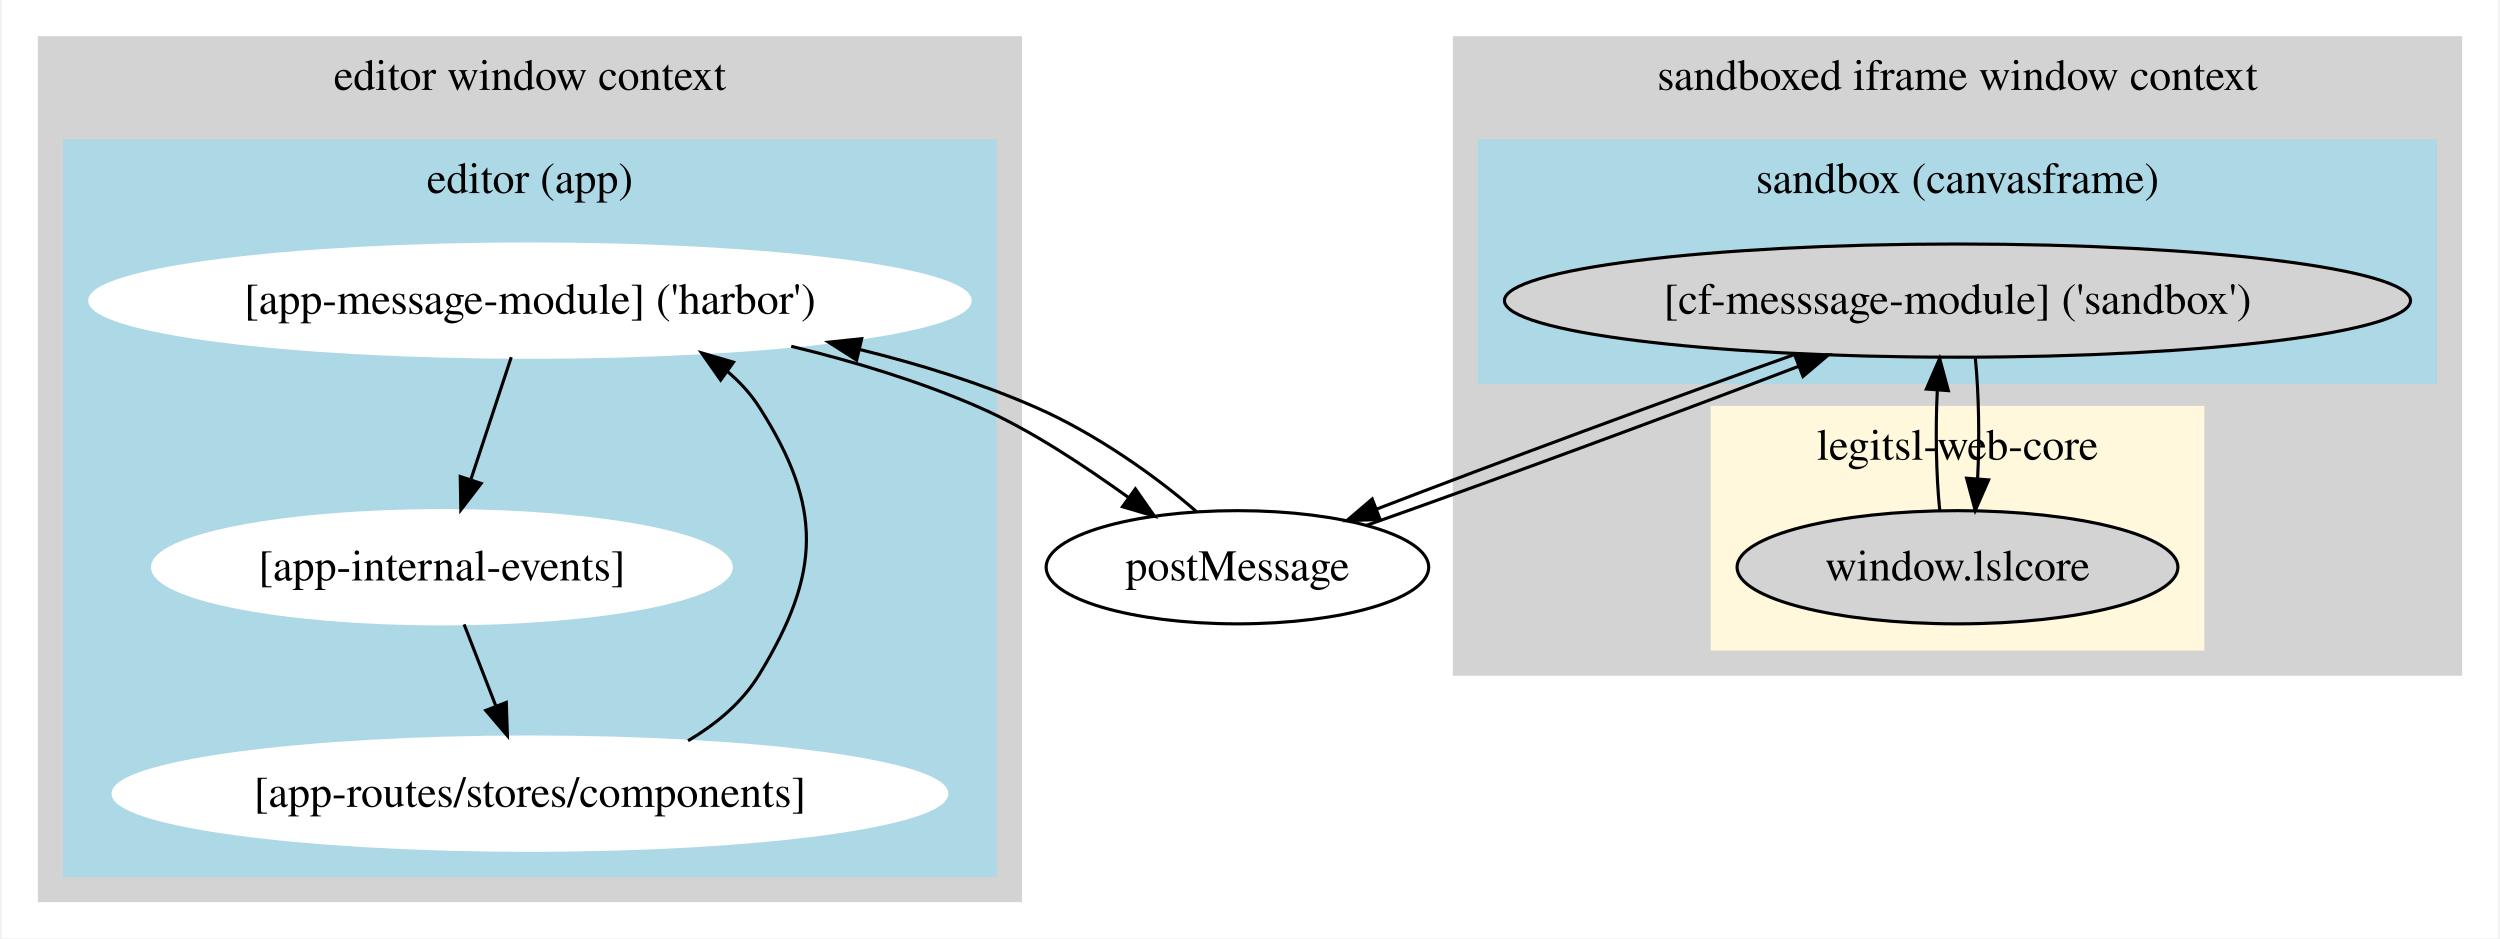
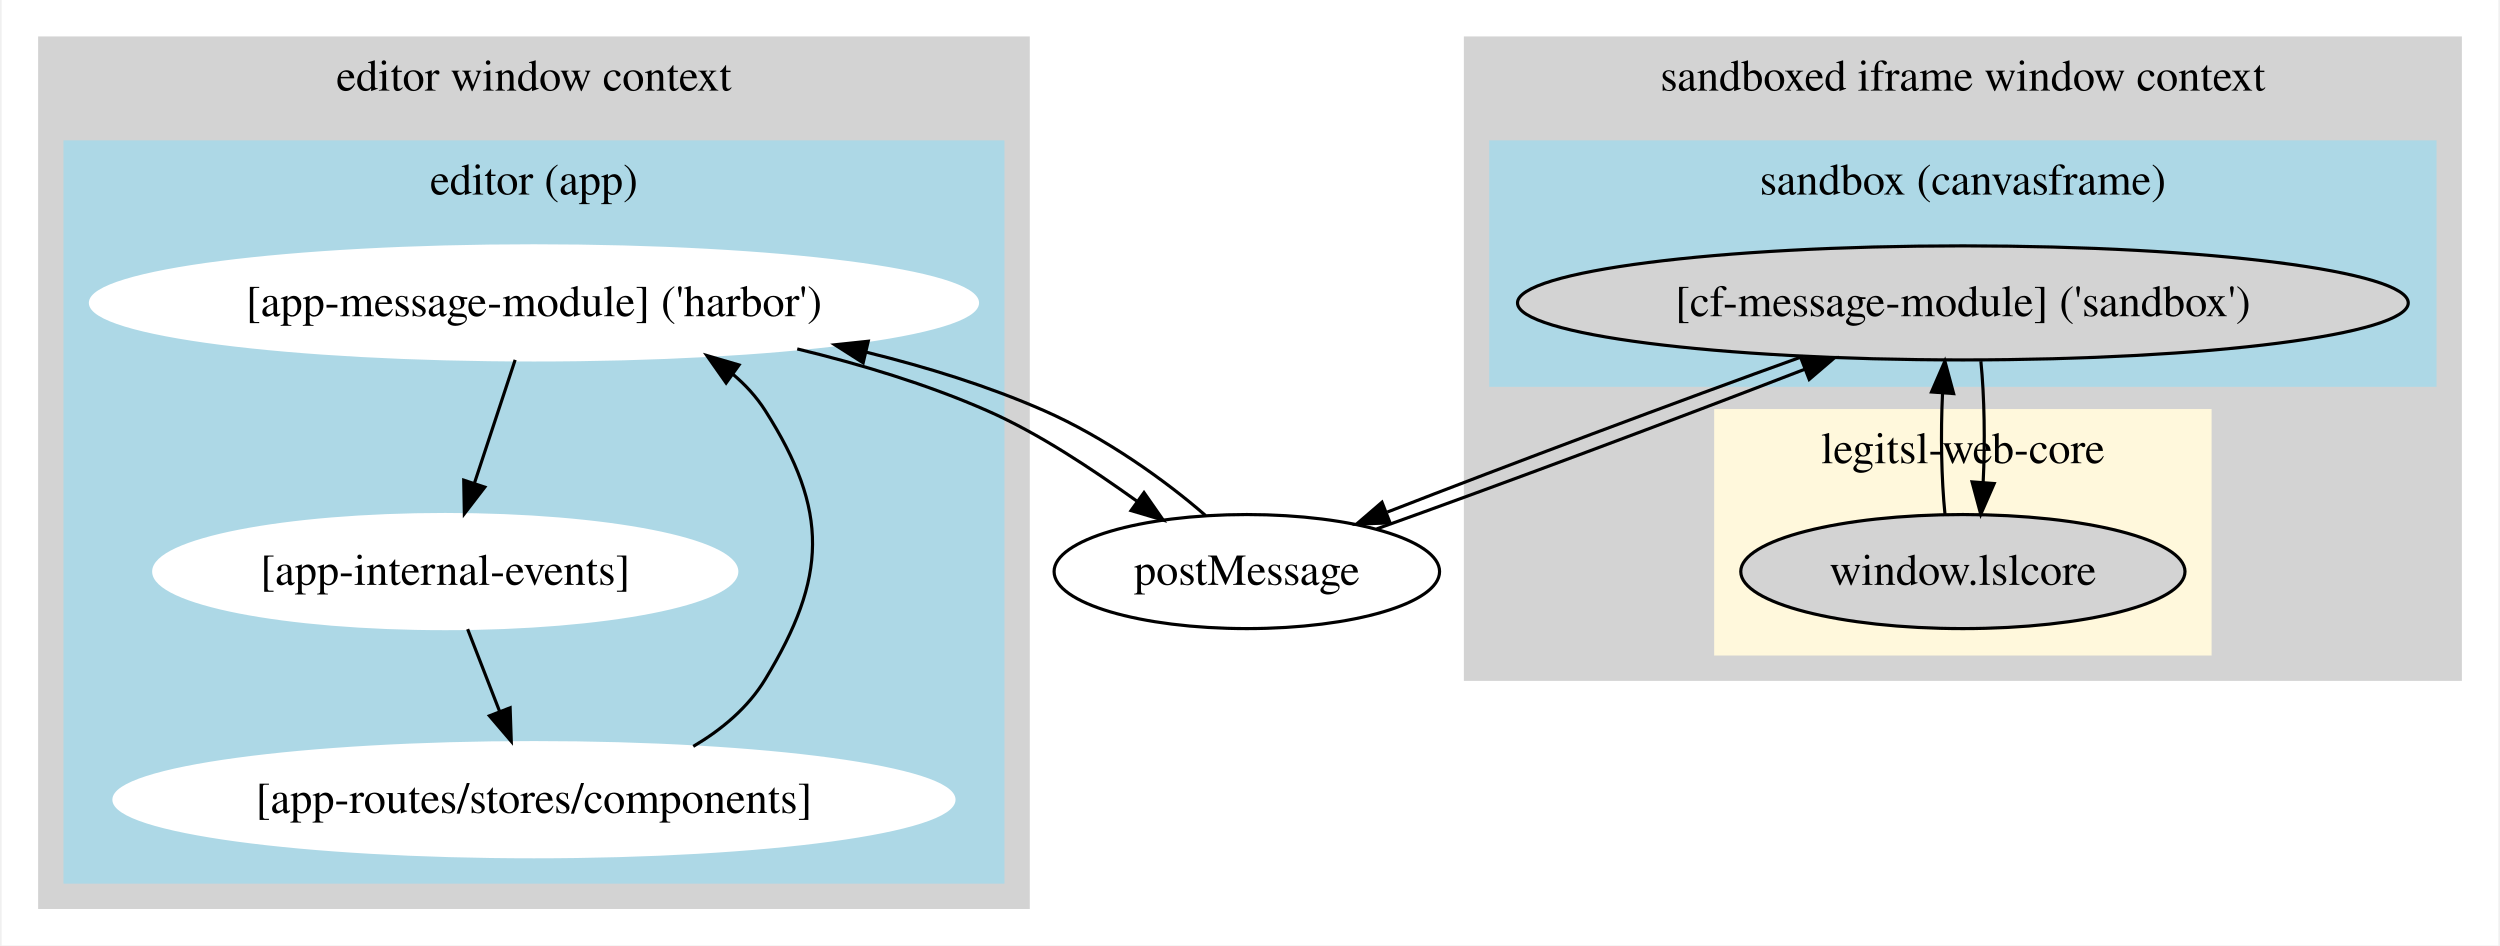
- <svg xmlns="http://www.w3.org/2000/svg" width="794pt" height="298pt" viewBox="0.00 0.00 794.00 298.40">
+ <svg xmlns="http://www.w3.org/2000/svg" width="788pt" height="298pt" viewBox="0.00 0.00 788.00 298.40">
  <g id="graph0" class="graph" transform="scale(1 1) rotate(0) translate(4 294.4)">
-     <polygon fill="#ffffff" stroke="transparent" points="-4,4 -4,-294.4 790,-294.4 790,4 -4,4" />
+     <polygon fill="#ffffff" stroke="transparent" points="-4,4 -4,-294.4 784,-294.4 784,4 -4,4" />
    <g id="clust1" class="cluster">
      <polygon fill="#d3d3d3" stroke="#d3d3d3" points="8,-8 8,-282.4 320,-282.4 320,-8 8,-8" />
      <text text-anchor="middle" x="164" y="-265.8" font-family="Times,serif" font-size="14.00" fill="#000000">editor window context</text>
    </g>
    <g id="clust2" class="cluster">
      <polygon fill="#add8e6" stroke="#add8e6" points="16,-16 16,-249.6 312,-249.6 312,-16 16,-16" />
      <text text-anchor="middle" x="164" y="-233" font-family="Times,serif" font-size="14.00" fill="#000000">editor (app)</text>
    </g>
    <g id="clust3" class="cluster">
-       <polygon fill="#d3d3d3" stroke="#d3d3d3" points="458,-80 458,-282.4 778,-282.4 778,-80 458,-80" />
-       <text text-anchor="middle" x="618" y="-265.8" font-family="Times,serif" font-size="14.00" fill="#000000">sandboxed iframe window context</text>
+       <polygon fill="#d3d3d3" stroke="#d3d3d3" points="458,-80 458,-282.4 772,-282.4 772,-80 458,-80" />
+       <text text-anchor="middle" x="615" y="-265.8" font-family="Times,serif" font-size="14.00" fill="#000000">sandboxed iframe window context</text>
    </g>
    <g id="clust4" class="cluster">
-       <polygon fill="#add8e6" stroke="#add8e6" points="466,-172.8 466,-249.6 770,-249.6 770,-172.8 466,-172.8" />
-       <text text-anchor="middle" x="618" y="-233" font-family="Times,serif" font-size="14.00" fill="#000000">sandbox (canvasframe)</text>
+       <polygon fill="#add8e6" stroke="#add8e6" points="466,-172.8 466,-249.6 764,-249.6 764,-172.8 466,-172.8" />
+       <text text-anchor="middle" x="615" y="-233" font-family="Times,serif" font-size="14.00" fill="#000000">sandbox (canvasframe)</text>
    </g>
    <g id="clust5" class="cluster">
-       <polygon fill="#fff8dc" stroke="#fff8dc" points="540,-88 540,-164.8 696,-164.8 696,-88 540,-88" />
-       <text text-anchor="middle" x="618" y="-148.2" font-family="Times,serif" font-size="14.00" fill="#000000">legitsl-web-core</text>
+       <polygon fill="#fff8dc" stroke="#fff8dc" points="537,-88 537,-164.8 693,-164.8 693,-88 537,-88" />
+       <text text-anchor="middle" x="615" y="-148.2" font-family="Times,serif" font-size="14.00" fill="#000000">legitsl-web-core</text>
    </g>
    <g id="node1" class="node">
      <ellipse fill="#ffffff" stroke="#ffffff" cx="164" cy="-198.8" rx="139.989" ry="18" />
      <text text-anchor="middle" x="164" y="-194.6" font-family="Times,serif" font-size="14.00" fill="#000000">[app-message-module] ('harbor')</text>
    </g>
    <g id="node2" class="node">
      <ellipse fill="#ffffff" stroke="#ffffff" cx="136" cy="-114" rx="92.01" ry="18" />
      <text text-anchor="middle" x="136" y="-109.8" font-family="Times,serif" font-size="14.00" fill="#000000">[app-internal-events]</text>
    </g>
    <g id="edge1" class="edge">
      <path fill="none" stroke="#000000" d="M158.062,-180.816C154.338,-169.537 149.459,-154.762 145.237,-141.975" />
      <polygon fill="#000000" stroke="#000000" points="148.485,-140.649 142.026,-132.25 141.838,-142.844 148.485,-140.649" />
    </g>
    <g id="node6" class="node">
      <ellipse fill="none" stroke="#000000" cx="389" cy="-114" rx="60.833" ry="18" />
      <text text-anchor="middle" x="389" y="-109.8" font-family="Times,serif" font-size="14.00" fill="#000000">postMessage</text>
    </g>
    <g id="edge6" class="edge">
      <path fill="none" stroke="#000000" d="M247.095,-184.272C267.145,-179.423 288.185,-173.067 307,-164.8 323.506,-157.547 340.142,-146.342 354.209,-136.299" />
      <polygon fill="#000000" stroke="#000000" points="356.546,-138.929 362.612,-130.242 352.453,-133.25 356.546,-138.929" />
    </g>
    <g id="node3" class="node">
      <ellipse fill="#ffffff" stroke="#ffffff" cx="164" cy="-42" rx="132.564" ry="18" />
      <text text-anchor="middle" x="164" y="-37.8" font-family="Times,serif" font-size="14.00" fill="#000000">[app-routes/stores/components]</text>
    </g>
    <g id="edge2" class="edge">
      <path fill="none" stroke="#000000" d="M143.066,-95.831C146.126,-87.962 149.778,-78.571 153.168,-69.853" />
      <polygon fill="#000000" stroke="#000000" points="156.477,-71.002 156.839,-60.413 149.953,-68.465 156.477,-71.002" />
    </g>
    <g id="edge3" class="edge">
      <path fill="none" stroke="#000000" d="M214.282,-58.823C223.328,-64.162 231.589,-71.083 237,-80 256.552,-112.221 257.257,-133.018 237,-164.8 234.207,-169.182 230.685,-173.009 226.707,-176.349" />
      <polygon fill="#000000" stroke="#000000" points="224.649,-173.518 218.562,-182.19 228.728,-179.206 224.649,-173.518" />
    </g>
    <g id="node4" class="node">
-       <ellipse fill="#d3d3d3" stroke="#000000" cx="618" cy="-198.8" rx="144.082" ry="18" />
-       <text text-anchor="middle" x="618" y="-194.6" font-family="Times,serif" font-size="14.00" fill="#000000">[cf-messsage-module] ('sandbox')</text>
+       <ellipse fill="#d3d3d3" stroke="#000000" cx="615" cy="-198.8" rx="140.57" ry="18" />
+       <text text-anchor="middle" x="615" y="-194.6" font-family="Times,serif" font-size="14.00" fill="#000000">[cf-message-module] ('sandbox')</text>
    </g>
    <g id="node5" class="node">
-       <ellipse fill="#d3d3d3" stroke="#000000" cx="618" cy="-114" rx="70.105" ry="18" />
-       <text text-anchor="middle" x="618" y="-109.8" font-family="Times,serif" font-size="14.00" fill="#000000">window.lslcore</text>
+       <ellipse fill="#d3d3d3" stroke="#000000" cx="615" cy="-114" rx="70.105" ry="18" />
+       <text text-anchor="middle" x="615" y="-109.8" font-family="Times,serif" font-size="14.00" fill="#000000">window.lslcore</text>
    </g>
    <g id="edge4" class="edge">
-       <path fill="none" stroke="#000000" d="M623.678,-180.4C624.803,-169.211 625.043,-154.698 624.396,-142.095" />
-       <polygon fill="#000000" stroke="#000000" points="627.883,-141.784 623.645,-132.073 620.902,-142.307 627.883,-141.784" />
+       <path fill="none" stroke="#000000" d="M620.678,-180.4C621.803,-169.211 622.043,-154.698 621.396,-142.095" />
+       <polygon fill="#000000" stroke="#000000" points="624.883,-141.784 620.645,-132.073 617.902,-142.307 624.883,-141.784" />
    </g>
    <g id="edge8" class="edge">
-       <path fill="none" stroke="#000000" d="M566.968,-181.945C526.781,-167.651 471.451,-147.183 433.148,-132.453" />
-       <polygon fill="#000000" stroke="#000000" points="434.385,-129.179 423.796,-128.839 431.862,-135.708 434.385,-129.179" />
+       <path fill="none" stroke="#000000" d="M564.564,-181.945C525.174,-167.756 471.078,-147.483 433.329,-132.778" />
+       <polygon fill="#000000" stroke="#000000" points="434.211,-129.365 423.623,-128.977 431.659,-135.883 434.211,-129.365" />
    </g>
    <g id="edge5" class="edge">
-       <path fill="none" stroke="#000000" d="M612.355,-132.073C611.213,-143.196 610.956,-157.695 611.585,-170.334" />
-       <polygon fill="#000000" stroke="#000000" points="608.101,-170.682 612.322,-180.4 615.082,-170.171 608.101,-170.682" />
+       <path fill="none" stroke="#000000" d="M609.355,-132.073C608.213,-143.196 607.956,-157.695 608.585,-170.334" />
+       <polygon fill="#000000" stroke="#000000" points="605.101,-170.682 609.322,-180.4 612.082,-170.171 605.101,-170.682" />
    </g>
    <g id="edge9" class="edge">
      <path fill="none" stroke="#000000" d="M375.961,-131.698C363.34,-142.746 344.083,-156.415 325,-164.8 307.502,-172.489 288.08,-178.524 268.94,-183.232" />
      <polygon fill="#000000" stroke="#000000" points="267.903,-179.88 258.969,-185.575 269.504,-186.694 267.903,-179.88" />
    </g>
    <g id="edge7" class="edge">
-       <path fill="none" stroke="#000000" d="M430.11,-127.344C468.681,-140.92 526.299,-162.154 567.604,-177.951" />
-       <polygon fill="#000000" stroke="#000000" points="566.352,-181.219 576.942,-181.537 568.862,-174.685 566.352,-181.219" />
+       <path fill="none" stroke="#000000" d="M430.011,-127.477C468.028,-141.033 524.516,-162.126 565.113,-177.863" />
+       <polygon fill="#000000" stroke="#000000" points="563.964,-181.171 574.553,-181.537 566.504,-174.648 563.964,-181.171" />
    </g>
  </g>
</svg>
